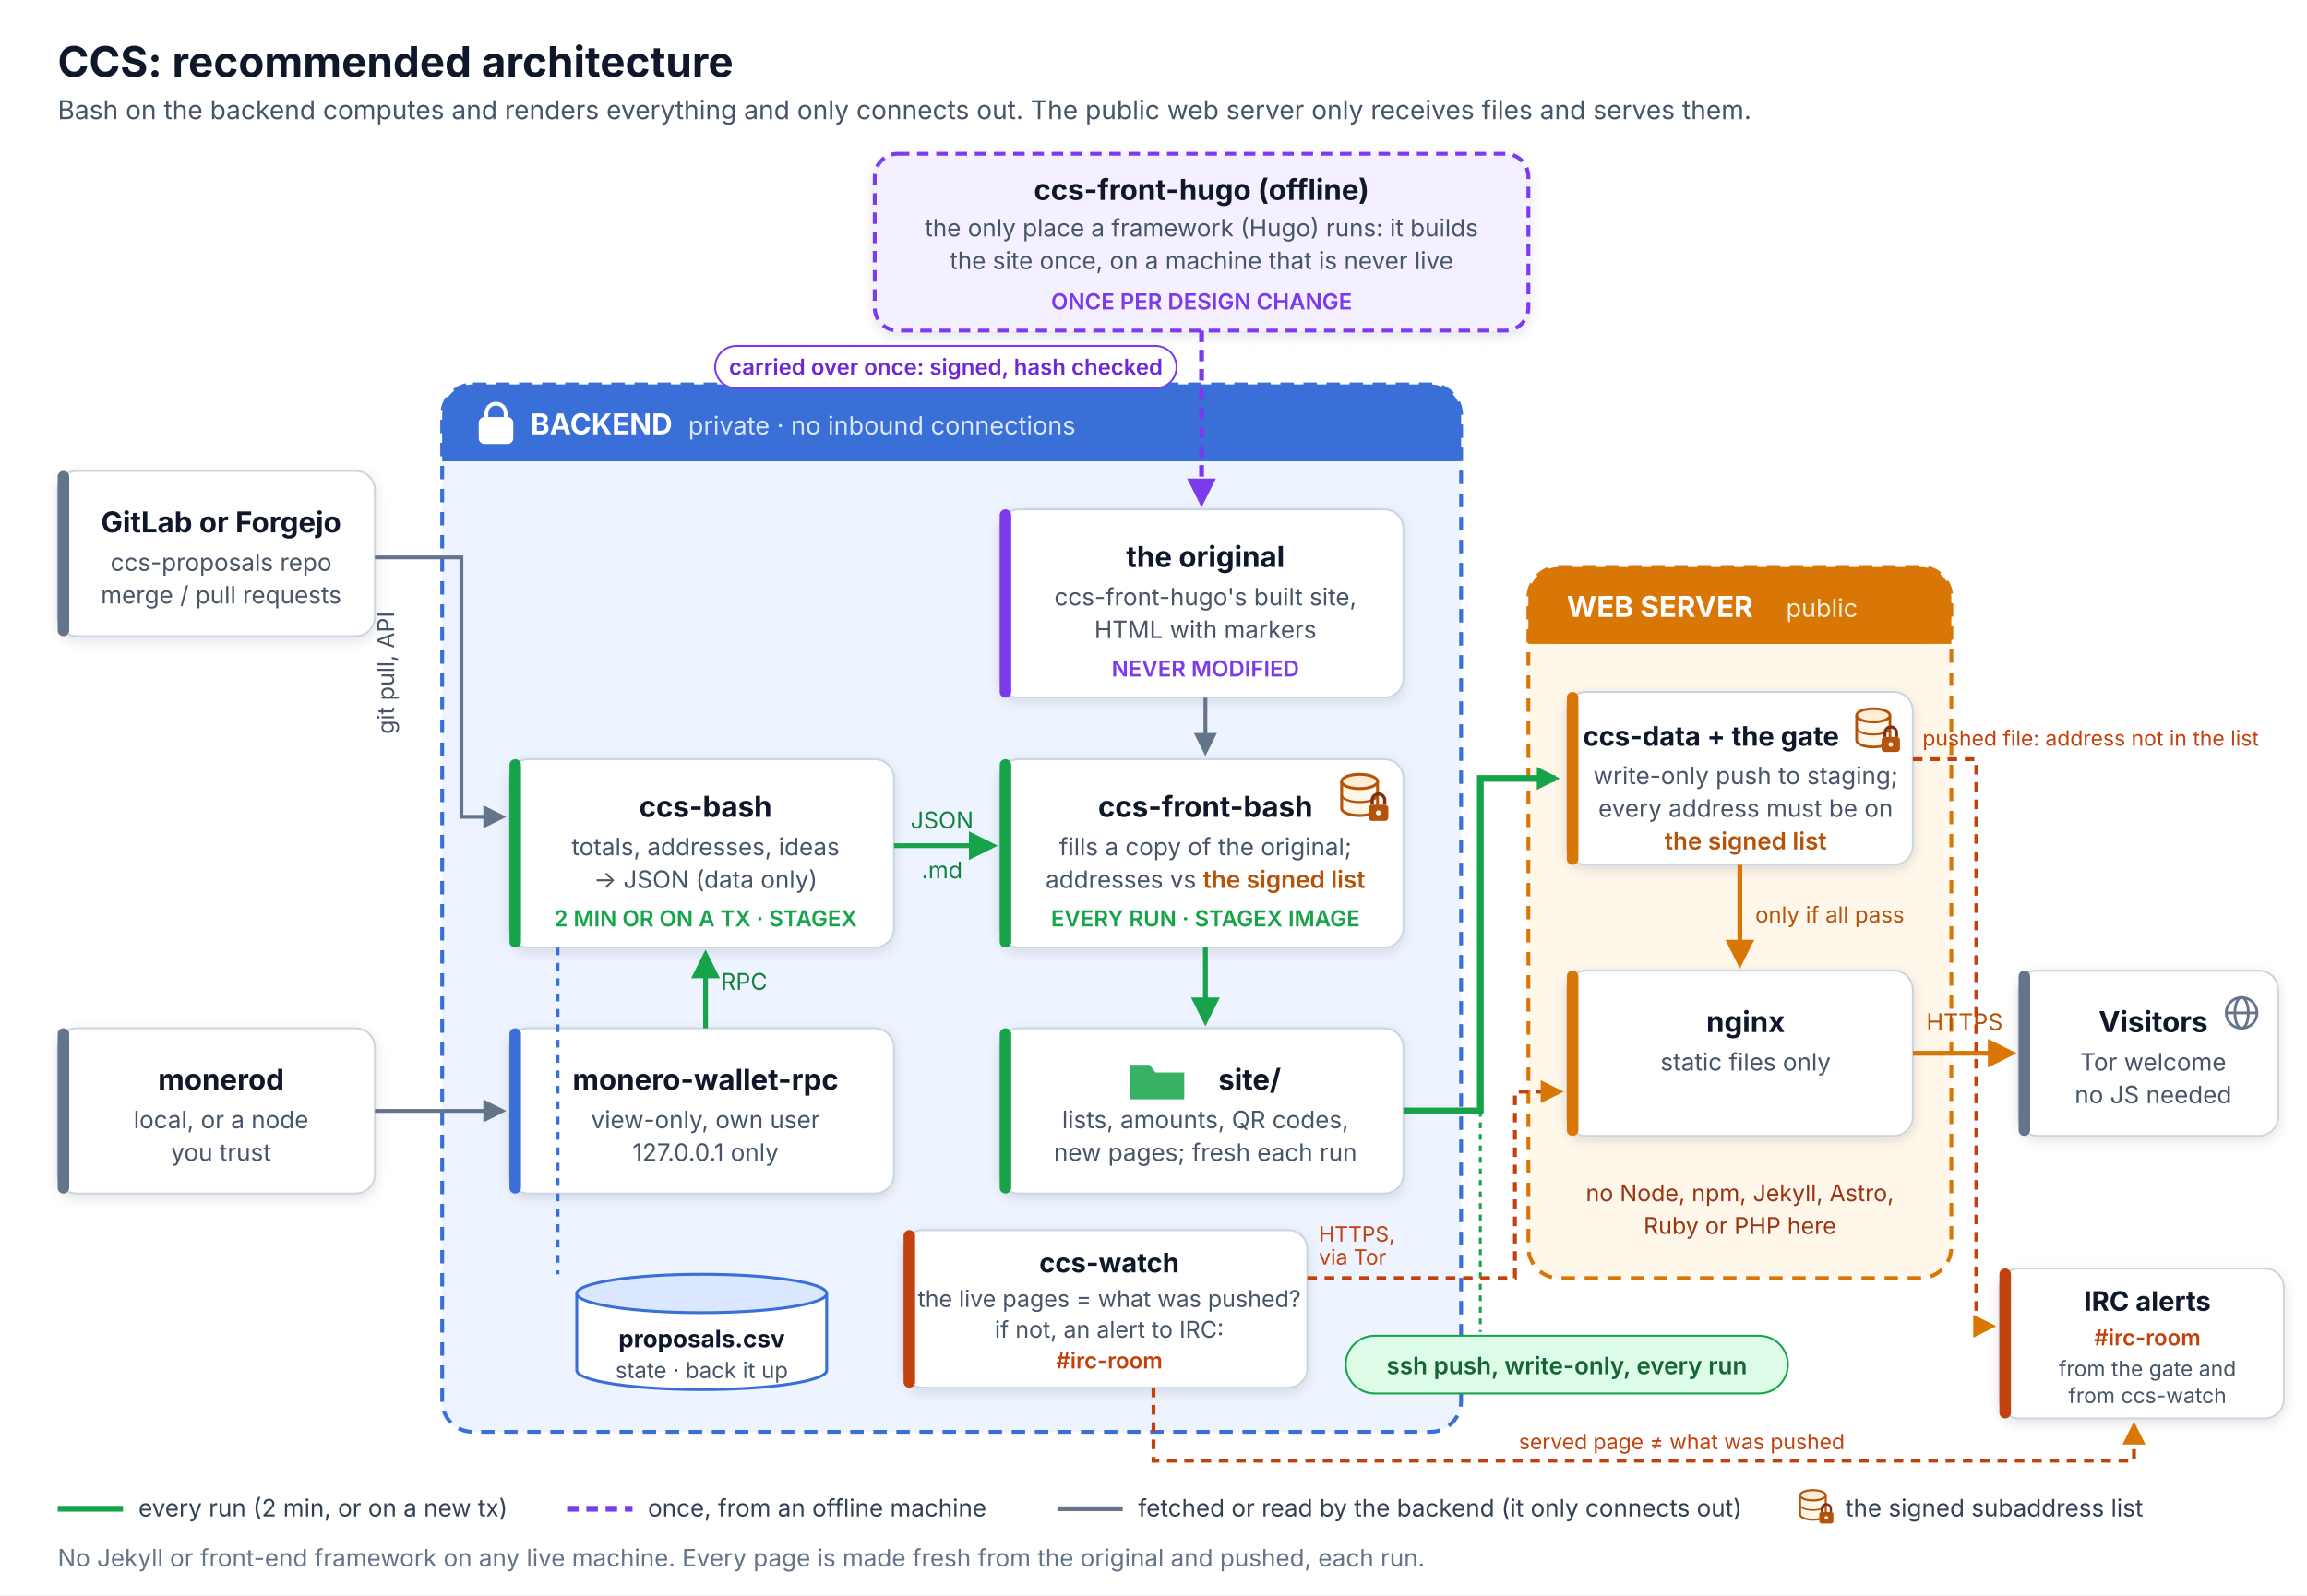
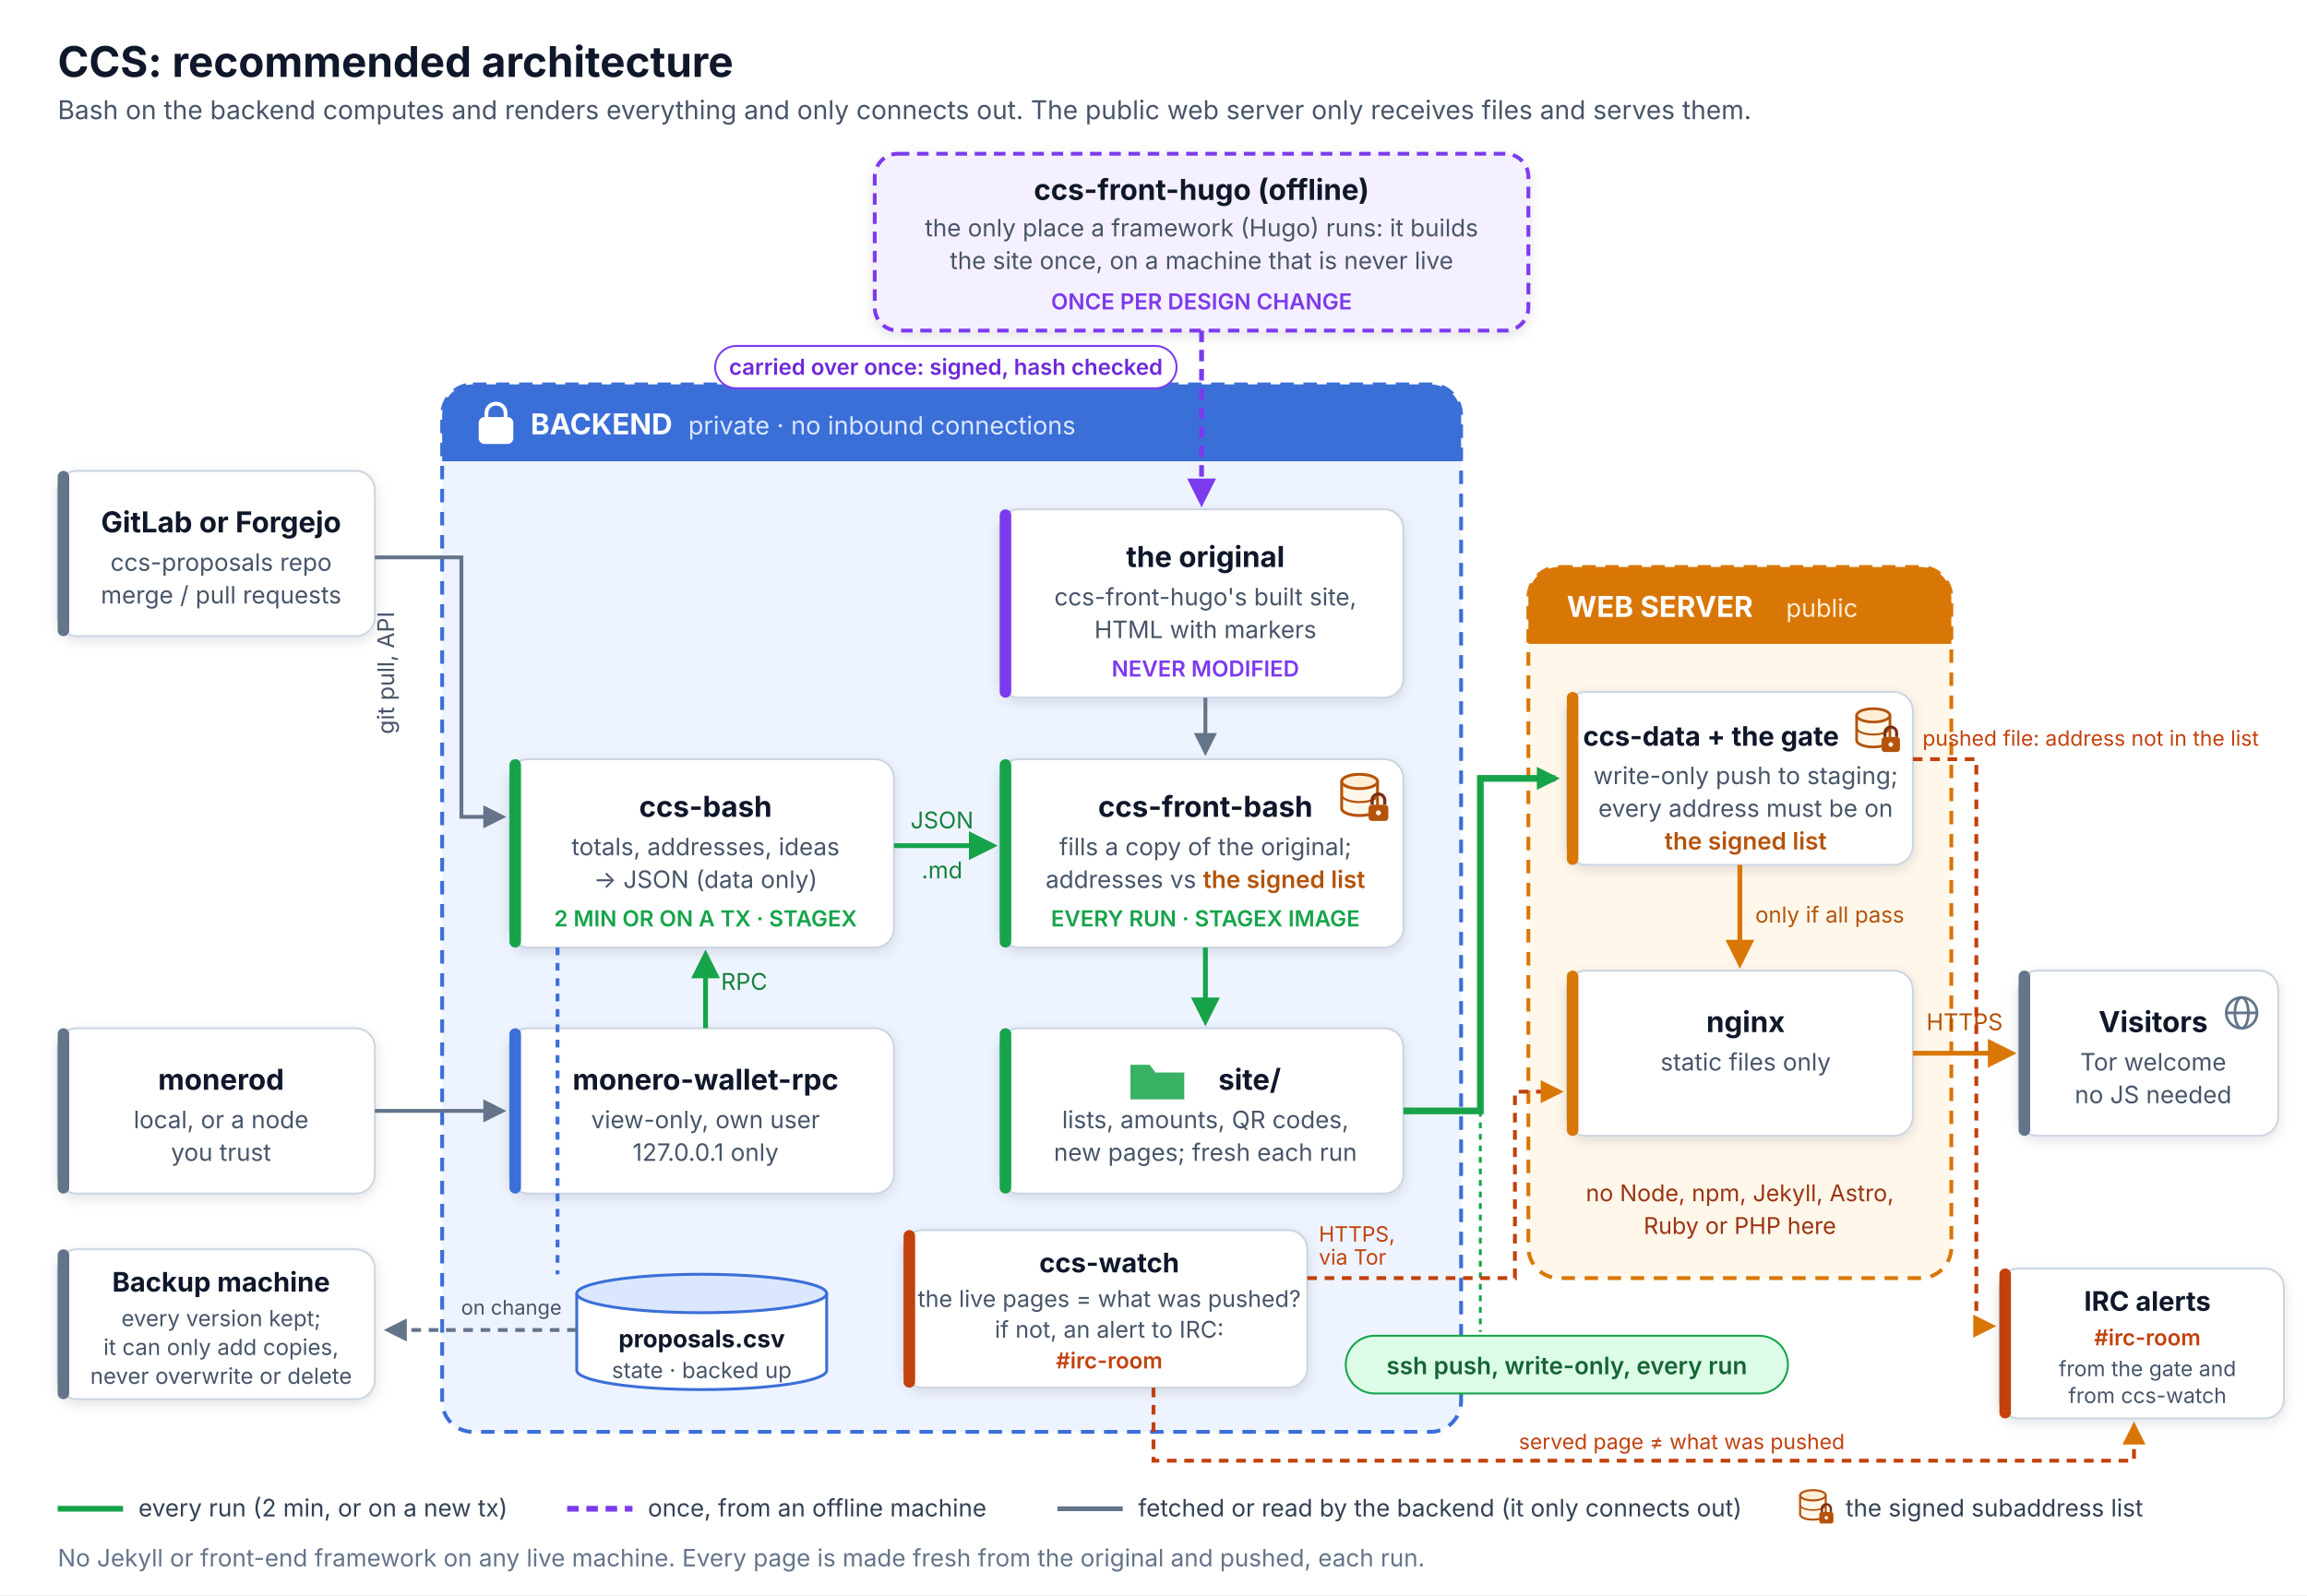
<svg xmlns="http://www.w3.org/2000/svg" viewBox="0 0 1200 830" width="1200" height="830" font-family="Inter, Helvetica, Arial, sans-serif">
  <defs>
    <filter id="sh" x="-10%" y="-10%" width="120%" height="130%">
      <feDropShadow dx="0" dy="2" stdDeviation="3" flood-color="#0f172a" flood-opacity="0.12" />
    </filter>
    <marker id="g" viewBox="0 0 10 10" refX="8" refY="5" markerWidth="6" markerHeight="6" orient="auto">
      <path d="M0,0 L10,5 L0,10 z" fill="#16a34a" />
    </marker>
    <marker id="gb" viewBox="0 0 10 10" refX="8" refY="5" markerWidth="12" markerHeight="12" markerUnits="userSpaceOnUse" orient="auto">
      <path d="M0,0 L10,5 L0,10 z" fill="#16a34a" />
    </marker>
    <marker id="p" viewBox="0 0 10 10" refX="8" refY="5" markerWidth="6" markerHeight="6" orient="auto">
      <path d="M0,0 L10,5 L0,10 z" fill="#7c3aed" />
    </marker>
    <marker id="s" viewBox="0 0 10 10" refX="8" refY="5" markerWidth="6" markerHeight="6" orient="auto">
      <path d="M0,0 L10,5 L0,10 z" fill="#64748b" />
    </marker>
    <marker id="o" viewBox="0 0 10 10" refX="8" refY="5" markerWidth="6" markerHeight="6" orient="auto">
      <path d="M0,0 L10,5 L0,10 z" fill="#d97706" />
    </marker>
    <symbol id="signedlist" viewBox="0 0 30 30">
      <path d="M2,6 V21 A10,4 0 0 0 22,21 V6" fill="#fff7ea" stroke="#b45309" stroke-width="1.6" />
      <ellipse cx="12" cy="6" rx="10" ry="4" fill="#ffedd5" stroke="#b45309" stroke-width="1.6" />
      <path d="M2,13.5 A10,4 0 0 0 22,13.5" fill="none" stroke="#b45309" stroke-width="1.2" />
      <path d="M19,19 V16.5 a3.5,3.5 0 0 1 7,0 V19" fill="none" stroke="#7c2d12" stroke-width="1.8" />
      <rect x="17" y="19" width="11" height="9" rx="1.8" fill="#b45309" />
      <circle cx="22.5" cy="23.5" r="1.4" fill="#fff7ea" />
    </symbol>
  </defs>
  <rect width="1200" height="830" fill="#ffffff" />
  <text x="30" y="40" font-size="22" font-weight="700" fill="#0f172a">CCS: recommended architecture</text>
  <text x="30" y="62" font-size="13.5" fill="#475569">Bash on the backend computes and renders everything and only connects out. The public web server only receives files and serves them.</text>
  <g transform="translate(0,115)">
    <rect x="230" y="85" width="530" height="545" rx="16" fill="#eef4ff" stroke="#3b6fd8" stroke-width="2" stroke-dasharray="7 5" />
    <rect x="230" y="85" width="530" height="40" rx="16" fill="#3b6fd8" />
    <rect x="230" y="105" width="530" height="20" fill="#3b6fd8" />
    <g transform="translate(250,95)" fill="none" stroke="#ffffff" stroke-width="2">
      <rect x="0" y="8" width="16" height="12" rx="2" fill="#ffffff" />
      <path d="M3,8 V5 a5,5 0 0 1 10,0 V8" />
    </g>
    <text x="276" y="111" font-size="15" font-weight="700" fill="#ffffff">BACKEND</text>
    <text x="358" y="111" font-size="13" fill="#dbe7ff">private · no inbound connections</text>
    <rect x="795" y="180" width="220" height="370" rx="16" fill="#fff7ea" stroke="#d97706" stroke-width="2" stroke-dasharray="7 5" />
    <rect x="795" y="180" width="220" height="40" rx="16" fill="#d97706" />
    <rect x="795" y="200" width="220" height="20" fill="#d97706" />
    <text x="815" y="206" font-size="15" font-weight="700" fill="#ffffff">WEB SERVER</text>
    <text x="929" y="206" font-size="13" fill="#ffedd5">public</text>
    <g filter="url(#sh)">
      <rect x="30" y="130" width="165" height="86" rx="10" fill="#ffffff" stroke="#cbd5e1" />
      <rect x="30" y="420" width="165" height="86" rx="10" fill="#ffffff" stroke="#cbd5e1" />
    </g>
    <rect x="30" y="130" width="6" height="86" rx="3" fill="#64748b" />
    <rect x="30" y="420" width="6" height="86" rx="3" fill="#64748b" />
    <text x="115" y="162" text-anchor="middle" font-size="15" font-weight="700" fill="#0f172a">GitLab or Forgejo</text>
    <text x="115" y="182" text-anchor="middle" font-size="12.5" fill="#475569">ccs-proposals repo</text>
    <text x="115" y="199" text-anchor="middle" font-size="12.5" fill="#475569">merge / pull requests</text>
    <text x="115" y="452" text-anchor="middle" font-size="15" font-weight="700" fill="#0f172a">monerod</text>
    <text x="115" y="472" text-anchor="middle" font-size="12.5" fill="#475569">local, or a node</text>
    <text x="115" y="489" text-anchor="middle" font-size="12.5" fill="#475569">you trust</text>
    <g filter="url(#sh)" fill="#ffffff" stroke="#cbd5e1">
      <rect x="520" y="150" width="210" height="98" rx="10" />
      <rect x="265" y="280" width="200" height="98" rx="10" />
      <rect x="520" y="280" width="210" height="98" rx="10" />
      <rect x="265" y="420" width="200" height="86" rx="10" />
      <rect x="520" y="420" width="210" height="86" rx="10" />
    </g>
    <rect x="520" y="150" width="6" height="98" rx="3" fill="#7c3aed" />
    <rect x="265" y="280" width="6" height="98" rx="3" fill="#16a34a" />
    <rect x="520" y="280" width="6" height="98" rx="3" fill="#16a34a" />
    <rect x="265" y="420" width="6" height="86" rx="3" fill="#3b6fd8" />
    <rect x="520" y="420" width="6" height="86" rx="3" fill="#16a34a" />
    <g text-anchor="middle">
      <text x="627" y="180" font-size="15" font-weight="700" fill="#0f172a">the original</text>
      <text x="627" y="200" font-size="12.5" fill="#475569">ccs-front-hugo's built site,</text>
      <text x="627" y="217" font-size="12.5" fill="#475569">HTML with markers</text>
      <text x="627" y="237" font-size="11.5" font-weight="600" fill="#7c3aed">NEVER MODIFIED</text>
      <text x="367" y="310" font-size="15" font-weight="700" fill="#0f172a">ccs-bash</text>
      <text x="367" y="330" font-size="12.5" fill="#475569">totals, addresses, ideas</text>
      <text x="367" y="347" font-size="12.5" fill="#475569">→ JSON (data only)</text>
      <text x="367" y="367" font-size="11.5" font-weight="600" fill="#16a34a">2 MIN OR ON A TX · STAGEX</text>
      <text x="627" y="310" font-size="15" font-weight="700" fill="#0f172a">ccs-front-bash</text>
      <use href="#signedlist" x="696" y="286" width="28" height="28" />
      <text x="627" y="330" font-size="12.5" fill="#475569">fills a copy of the original;</text>
      <text x="627" y="347" font-size="12.5" fill="#475569">addresses vs <tspan font-weight="600" fill="#b45309">the signed list</tspan>
      </text>
      <text x="627" y="367" font-size="11.5" font-weight="600" fill="#16a34a">EVERY RUN · STAGEX IMAGE</text>
      <text x="367" y="452" font-size="15" font-weight="700" fill="#0f172a">monero-wallet-rpc</text>
      <text x="367" y="472" font-size="12.5" fill="#475569">view-only, own user</text>
      <text x="367" y="489" font-size="12.5" fill="#475569">127.0.0.1 only</text>
      <text x="650" y="452" font-size="15" font-weight="700" fill="#0f172a">site/</text>
      <text x="627" y="472" font-size="12.5" fill="#475569">lists, amounts, QR codes,</text>
      <text x="627" y="489" font-size="12.5" fill="#475569">new pages; fresh each run</text>
    </g>
    <path d="M588,439 h10 l3,4 h15 v14 h-28 z" fill="#16a34a" opacity="0.85" />
    <g transform="translate(300,548)">
      <path d="M0,10 v40 a65,10 0 0 0 130,0 v-40" fill="#ffffff" stroke="#3b6fd8" stroke-width="1.5" />
      <ellipse cx="65" cy="10" rx="65" ry="10" fill="#dbe7ff" stroke="#3b6fd8" stroke-width="1.5" />
      <text x="65" y="38" text-anchor="middle" font-size="12.5" font-weight="700" fill="#0f172a">proposals.csv</text>
-       <text x="65" y="54" text-anchor="middle" font-size="11.5" fill="#475569">state · back it up</text>
-     </g>
+       <text x="65" y="54" text-anchor="middle" font-size="11.5" fill="#475569">state · backed up</text>
+     </g>
+     <rect x="30" y="535" width="165" height="78" rx="10" fill="#ffffff" stroke="#cbd5e1" filter="url(#sh)" />
+     <rect x="30" y="535" width="6" height="78" rx="3" fill="#64748b" />
+     <g text-anchor="middle">
+       <text x="115" y="557" font-size="14" font-weight="700" fill="#0f172a">Backup machine</text>
+       <text x="115" y="575" font-size="11.5" fill="#475569">every version kept;</text>
+       <text x="115" y="590" font-size="11.5" fill="#475569">it can only add copies,</text>
+       <text x="115" y="605" font-size="11.5" fill="#475569">never overwrite or delete</text>
+     </g>
+     <path d="M300,577 H202" fill="none" stroke="#64748b" stroke-width="2" stroke-dasharray="5 4" marker-end="url(#s)" />
+     <text x="266" y="569" text-anchor="middle" font-size="10.5" fill="#475569">on change</text>
    <g filter="url(#sh)" fill="#ffffff" stroke="#cbd5e1">
      <rect x="815" y="245" width="180" height="90" rx="10" />
      <rect x="815" y="390" width="180" height="86" rx="10" />
      <rect x="1050" y="390" width="135" height="86" rx="10" />
    </g>
    <rect x="815" y="245" width="6" height="90" rx="3" fill="#d97706" />
    <rect x="815" y="390" width="6" height="86" rx="3" fill="#d97706" />
    <rect x="1050" y="390" width="6" height="86" rx="3" fill="#64748b" />
    <g text-anchor="middle">
      <text x="890" y="273" font-size="14" font-weight="700" fill="#0f172a">ccs-data + the gate</text>
      <use href="#signedlist" x="964" y="252" width="26" height="26" />
      <text x="908" y="293" font-size="12.5" fill="#475569">write-only push to staging;</text>
      <text x="908" y="310" font-size="12.5" fill="#475569">every address must be on</text>
      <text x="908" y="327" font-size="12.5" font-weight="600" fill="#b45309">the signed list</text>
      <text x="908" y="422" font-size="15" font-weight="700" fill="#0f172a">nginx</text>
      <text x="908" y="442" font-size="12.5" fill="#475569">static files only</text>
      <text x="1120" y="422" font-size="15" font-weight="700" fill="#0f172a">Visitors</text>
      <text x="1120" y="442" font-size="12.5" fill="#475569">Tor welcome</text>
      <text x="1120" y="459" font-size="12.5" fill="#475569">no JS needed</text>
    </g>
    <text x="905" y="510" text-anchor="middle" font-size="12" fill="#9a3412">no Node, npm, Jekyll, Astro,</text>
    <text x="905" y="527" text-anchor="middle" font-size="12" fill="#9a3412">Ruby or PHP here</text>
    <g transform="translate(1158,404)" fill="none" stroke="#64748b" stroke-width="1.4">
      <circle cx="8" cy="8" r="8" />
      <ellipse cx="8" cy="8" rx="3.5" ry="8" />
      <path d="M0,8 h16" />
    </g>
    <g fill="none" stroke="#64748b" stroke-width="2" marker-end="url(#s)">
      <path d="M195,175 H240 V310 H261" />
      <path d="M195,463 H261" />
    </g>
    <text x="200" y="262" font-size="12" fill="#475569" transform="rotate(-90 205 262)">git pull, API</text>
    <g fill="none" stroke="#16a34a" stroke-width="2.5" marker-end="url(#g)">
      <path d="M367,420 V382" />
      <path d="M465,325 H516" />
      <path d="M627,378 V416" />
    </g>
    <path d="M290,378 V548" fill="none" stroke="#3b6fd8" stroke-width="2" stroke-dasharray="4 4" />
    <text x="375" y="400" font-size="12" fill="#15803d">RPC</text>
    <text x="490" y="316" text-anchor="middle" font-size="12" fill="#15803d">JSON</text>
    <text x="490" y="342" text-anchor="middle" font-size="12" fill="#15803d">.md</text>
    <path d="M627,248 V276" fill="none" stroke="#64748b" stroke-width="2" marker-end="url(#s)" />
    <path d="M730,463 H770 V290 H809" fill="none" stroke="#16a34a" stroke-width="3.5" marker-end="url(#gb)" />
    <g transform="translate(700,580)">
      <rect x="0" y="0" width="230" height="30" rx="15" fill="#dcfce7" stroke="#16a34a" />
      <text x="115" y="20" text-anchor="middle" font-size="12.5" font-weight="600" fill="#166534">ssh push, write-only, every run</text>
    </g>
    <path d="M770,463 V578" fill="none" stroke="#16a34a" stroke-width="1.5" stroke-dasharray="3 3" />
    <path d="M905,335 V386" fill="none" stroke="#d97706" stroke-width="2.5" marker-end="url(#o)" />
    <text x="913" y="365" font-size="11.5" fill="#b45309">only if all pass</text>
    <path d="M995,433 H1046" fill="none" stroke="#d97706" stroke-width="2.5" marker-end="url(#o)" />
    <text x="1002" y="421" font-size="12" fill="#b45309">HTTPS</text>
  </g>
  <rect x="455" y="80" width="340" height="92" rx="12" fill="#f5f0ff" stroke="#7c3aed" stroke-width="2" stroke-dasharray="6 4" filter="url(#sh)" />
  <text x="625" y="104" text-anchor="middle" font-size="15" font-weight="700" fill="#0f172a">ccs-front-hugo (offline)</text>
  <text x="625" y="123" text-anchor="middle" font-size="12.5" fill="#475569">the only place a framework (Hugo) runs: it builds</text>
  <text x="625" y="140" text-anchor="middle" font-size="12.5" fill="#475569">the site once, on a machine that is never live</text>
  <text x="625" y="161" text-anchor="middle" font-size="11.5" font-weight="600" fill="#7c3aed">ONCE PER DESIGN CHANGE</text>
  <path d="M625,172 V261" fill="none" stroke="#7c3aed" stroke-width="2.5" stroke-dasharray="6 4" marker-end="url(#p)" />
  <g transform="translate(372,180)">
    <rect x="0" y="0" width="240" height="22" rx="11" fill="#ffffff" stroke="#7c3aed" />
    <text x="120" y="15" text-anchor="middle" font-size="11.5" font-weight="600" fill="#6d28d9">carried over once: signed, hash checked</text>
  </g>
  <rect x="470" y="640" width="210" height="82" rx="10" fill="#ffffff" stroke="#cbd5e1" filter="url(#sh)" />
  <rect x="470" y="640" width="6" height="82" rx="3" fill="#c2410c" />
  <g text-anchor="middle">
    <text x="577" y="662" font-size="14" font-weight="700" fill="#0f172a">ccs-watch</text>
    <text x="577" y="680" font-size="12" fill="#475569">the live pages = what was pushed?</text>
    <text x="577" y="696" font-size="12" fill="#475569">if not, an alert to IRC:</text>
    <text x="577" y="712" font-size="11.5" font-weight="600" fill="#c2410c">#irc-room</text>
  </g>
  <path d="M680,665 H788 V568 H811" fill="none" stroke="#c2410c" stroke-width="2" stroke-dasharray="5 4" marker-end="url(#o)" />
  <text x="686" y="646" font-size="11" fill="#c2410c">HTTPS,</text>
  <text x="686" y="658" font-size="11" fill="#c2410c">via Tor</text>
  <rect x="1040" y="660" width="148" height="78" rx="10" fill="#ffffff" stroke="#cbd5e1" filter="url(#sh)" />
  <rect x="1040" y="660" width="6" height="78" rx="3" fill="#c2410c" />
  <g text-anchor="middle">
    <text x="1117" y="682" font-size="14" font-weight="700" fill="#0f172a">IRC alerts</text>
    <text x="1117" y="700" font-size="11.5" font-weight="600" fill="#c2410c">#irc-room</text>
    <text x="1117" y="716" font-size="11" fill="#475569">from the gate and</text>
    <text x="1117" y="730" font-size="11" fill="#475569">from ccs-watch</text>
  </g>
  <path d="M995,395 H1028 V690 H1036" fill="none" stroke="#c2410c" stroke-width="2" stroke-dasharray="5 4" marker-end="url(#o)" />
  <text x="1000" y="388" font-size="11" fill="#c2410c">pushed file: address not in the list</text>
  <path d="M600,722 V760 H1110 V742" fill="none" stroke="#c2410c" stroke-width="2" stroke-dasharray="5 4" marker-end="url(#o)" />
  <text x="790" y="754" font-size="11" fill="#c2410c">served page ≠ what was pushed</text>
  <g transform="translate(30,775)" font-size="12.5" fill="#334155">
    <path d="M0,10 H34" stroke="#16a34a" stroke-width="3" />
    <text x="42" y="14">every run (2 min, or on a new tx)</text>
    <path d="M265,10 H299" stroke="#7c3aed" stroke-width="3" stroke-dasharray="6 4" />
    <text x="307" y="14">once, from an offline machine</text>
    <path d="M520,10 H554" stroke="#64748b" stroke-width="2.5" />
    <text x="562" y="14">fetched or read by the backend (it only connects out)</text>
    <use href="#signedlist" x="905" y="-1" width="20" height="20" />
    <text x="930" y="14" font-size="12.5" fill="#334155">the signed subaddress list</text>
    <text x="0" y="40" fill="#64748b">No Jekyll or front-end framework on any live machine. Every page is made fresh from the original and pushed, each run.</text>
  </g>
</svg>
